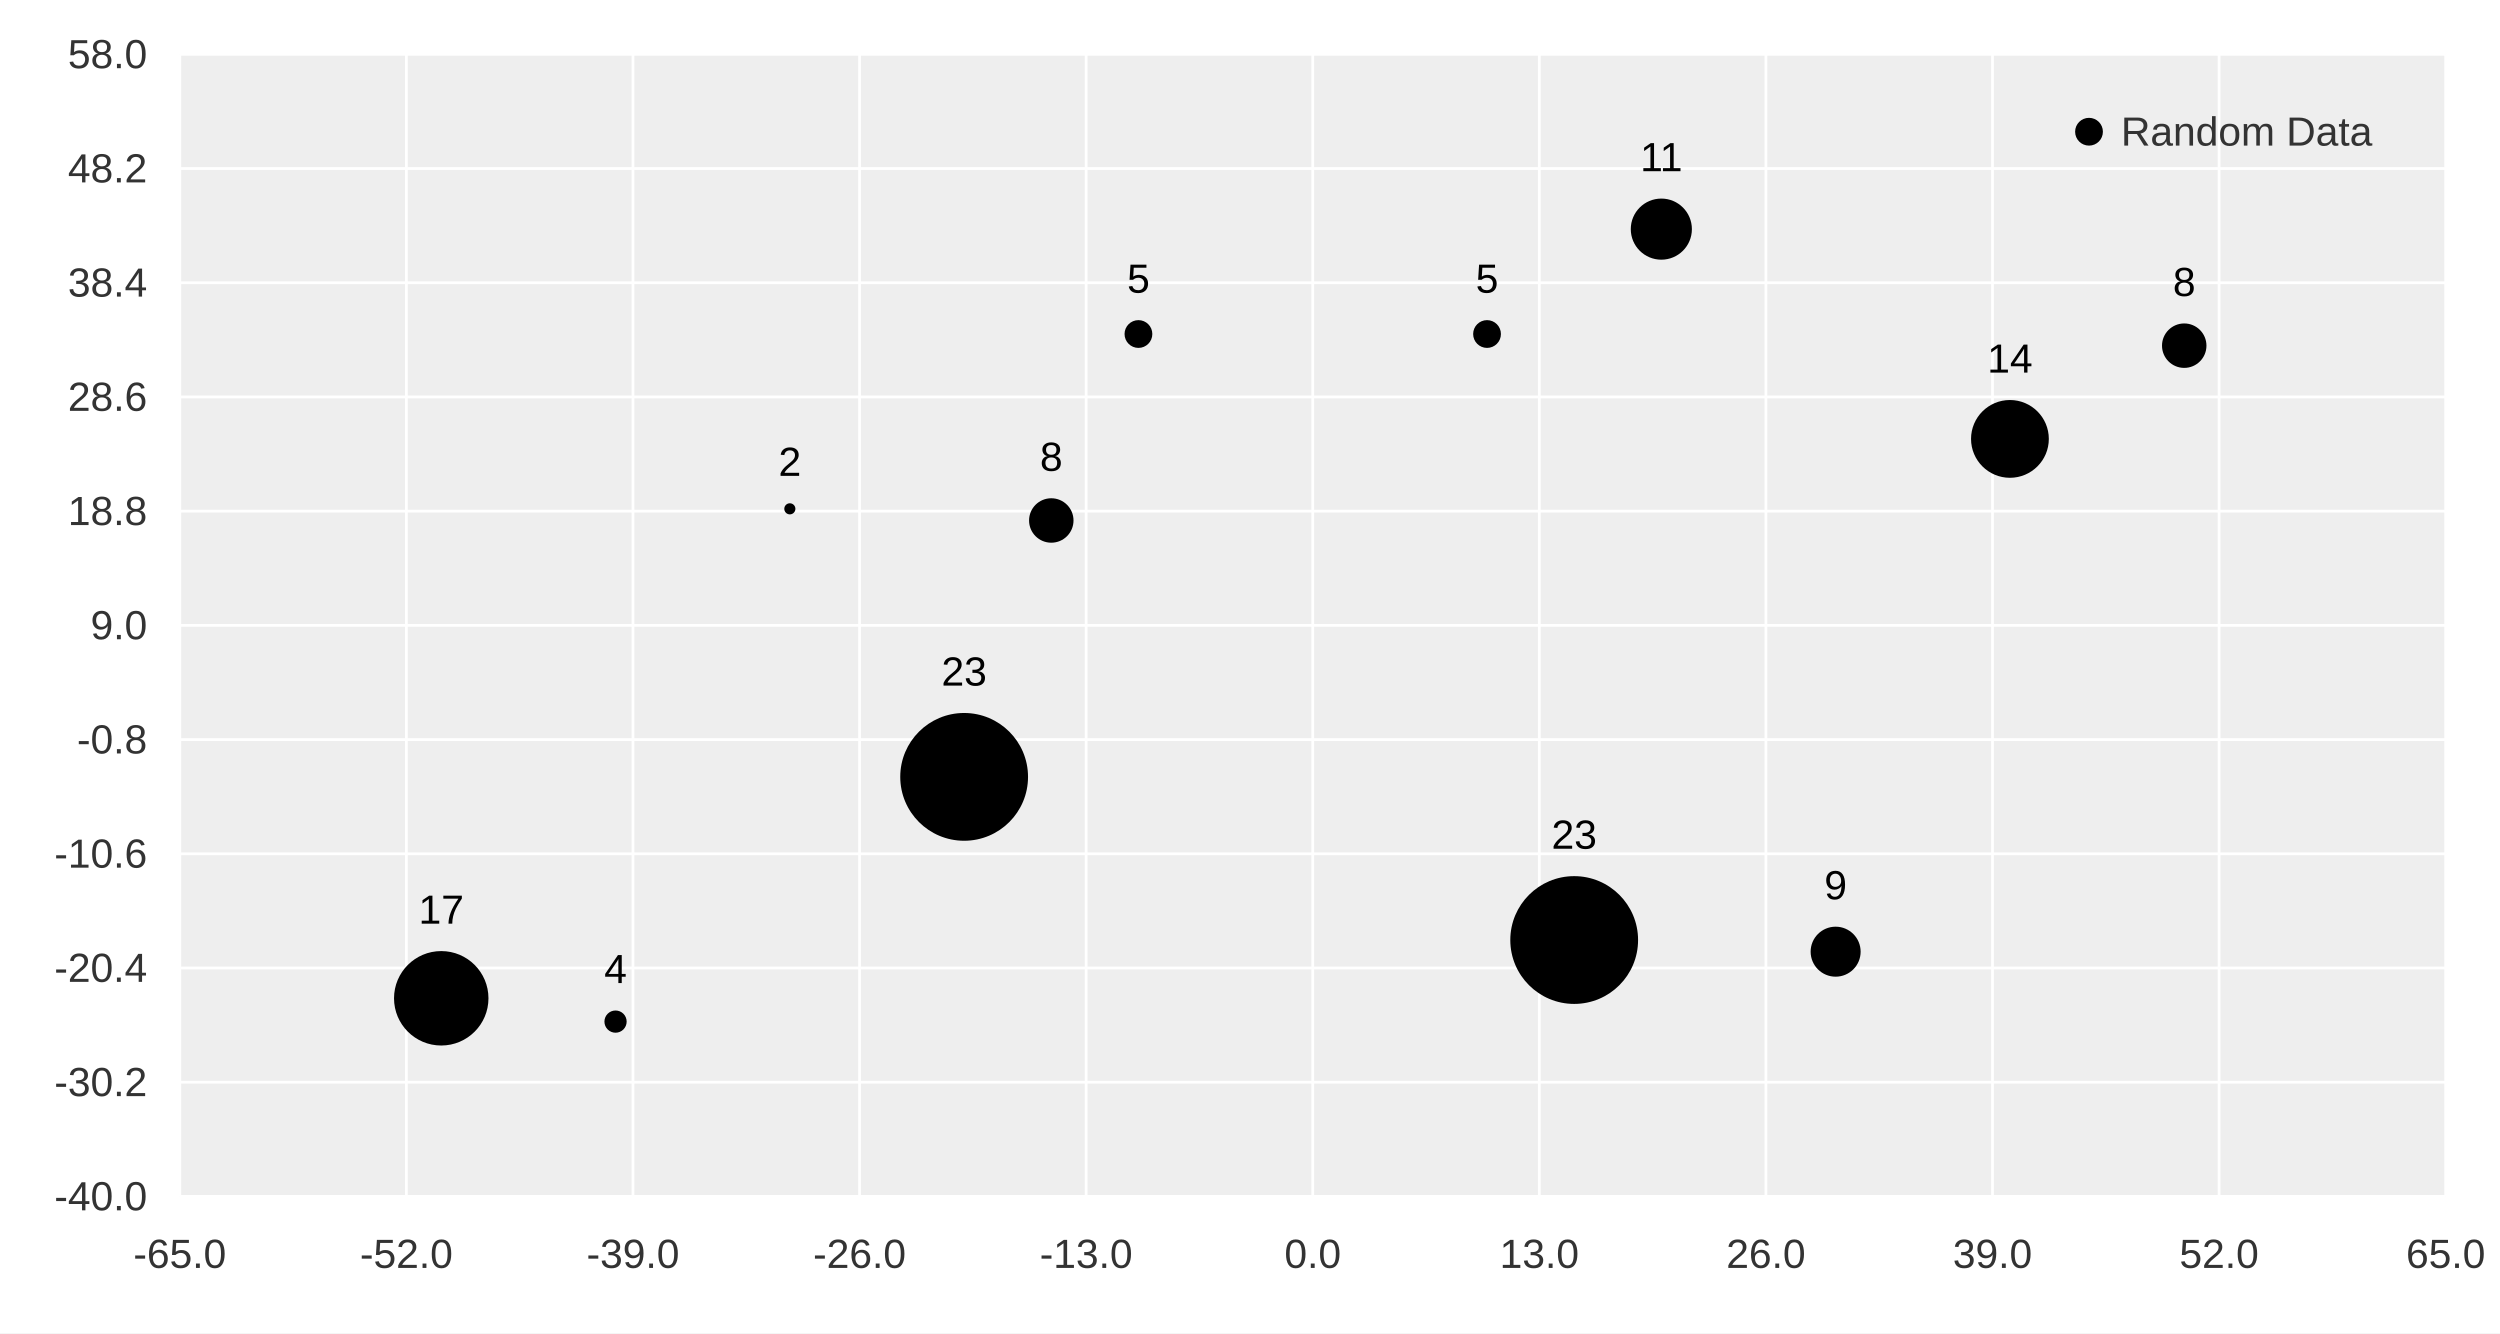
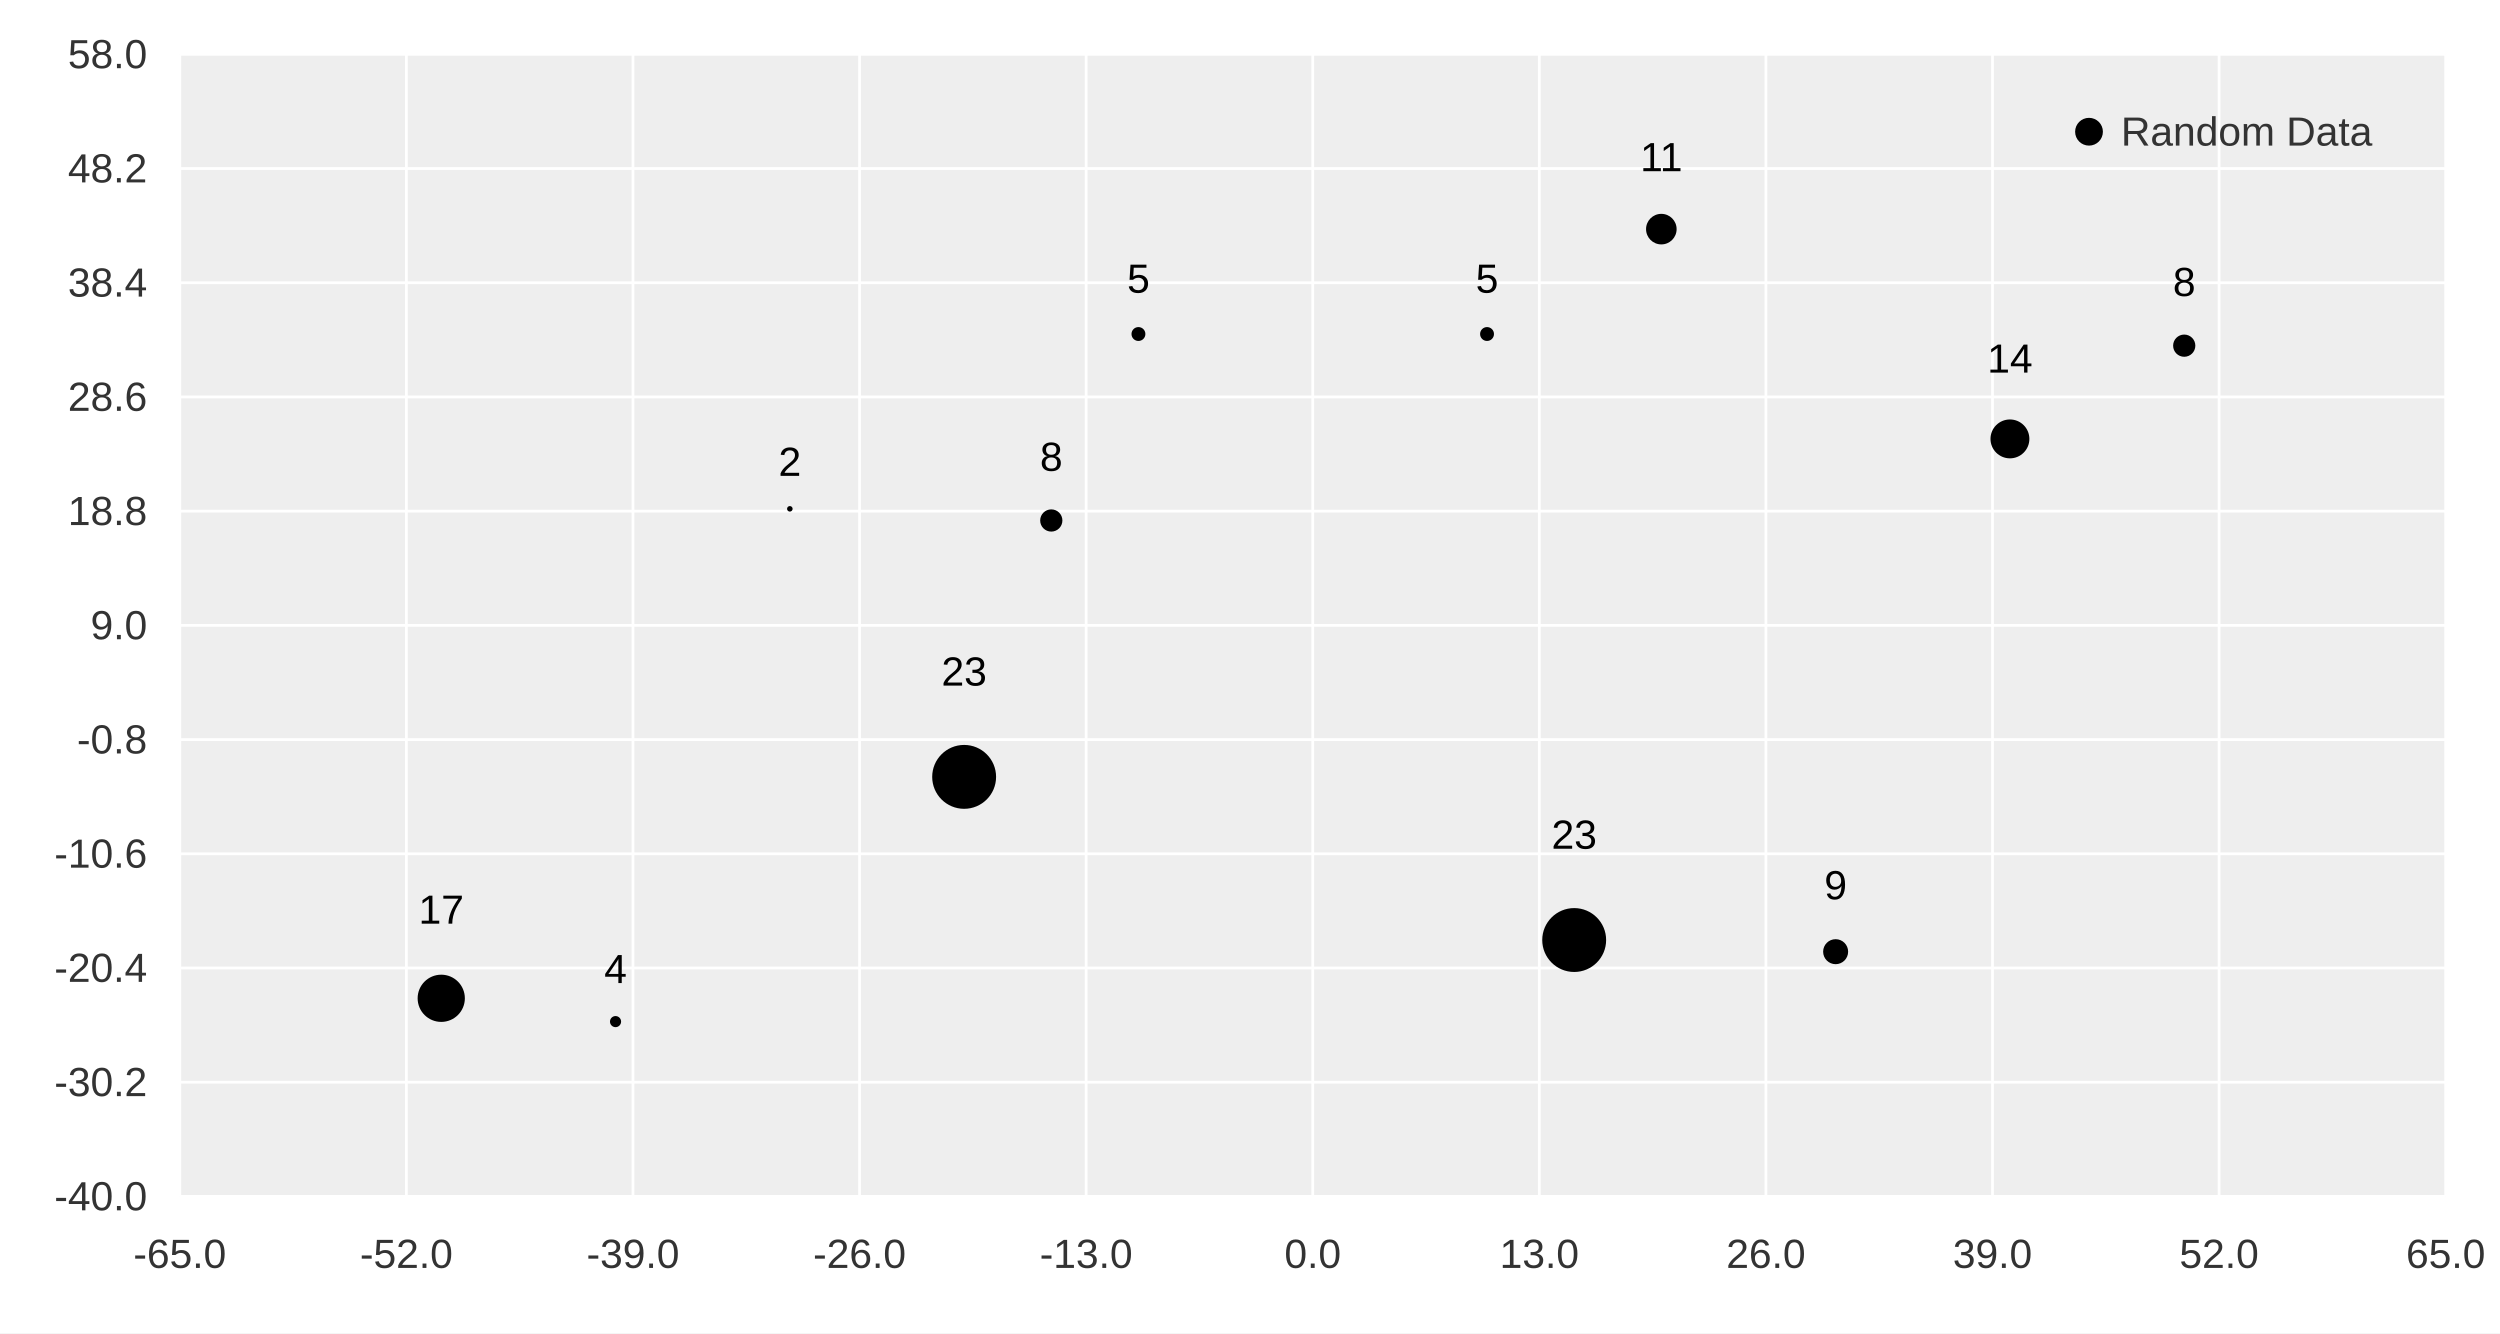
<svg xmlns="http://www.w3.org/2000/svg" width="900" height="480" viewBox="0 0 900 480">
  <rect width="900" height="480" fill="#ffffff" />
  <path fill="#eeeeee" d="M64.726 19.556 L880.444 19.556 L880.444 430.711 L64.726 430.711 L64.726 19.556 " />
  <path stroke-width="1" stroke="#ffffff" fill="none" d="M64.726 19.556 L64.726 430.711 " />
  <path stroke-width="1" stroke="#ffffff" fill="none" d="M146.298 19.556 L146.298 430.711 " />
  <path stroke-width="1" stroke="#ffffff" fill="none" d="M227.87 19.556 L227.87 430.711 " />
  <path stroke-width="1" stroke="#ffffff" fill="none" d="M309.442 19.556 L309.442 430.711 " />
  <path stroke-width="1" stroke="#ffffff" fill="none" d="M391.014 19.556 L391.014 430.711 " />
  <path stroke-width="1" stroke="#ffffff" fill="none" d="M472.585 19.556 L472.585 430.711 " />
  <path stroke-width="1" stroke="#ffffff" fill="none" d="M554.157 19.556 L554.157 430.711 " />
  <path stroke-width="1" stroke="#ffffff" fill="none" d="M635.729 19.556 L635.729 430.711 " />
  <path stroke-width="1" stroke="#ffffff" fill="none" d="M717.301 19.556 L717.301 430.711 " />
  <path stroke-width="1" stroke="#ffffff" fill="none" d="M798.873 19.556 L798.873 430.711 " />
  <path stroke-width="1" stroke="#ffffff" fill="none" d="M880.444 19.556 L880.444 430.711 " />
  <path stroke-width="1" stroke="#ffffff" fill="none" d="M64.726 430.711 L880.444 430.711 " />
  <path stroke-width="1" stroke="#ffffff" fill="none" d="M64.726 389.596 L880.444 389.596 " />
  <path stroke-width="1" stroke="#ffffff" fill="none" d="M64.726 348.48 L880.444 348.48 " />
  <path stroke-width="1" stroke="#ffffff" fill="none" d="M64.726 307.364 L880.444 307.364 " />
  <path stroke-width="1" stroke="#ffffff" fill="none" d="M64.726 266.249 L880.444 266.249 " />
  <path stroke-width="1" stroke="#ffffff" fill="none" d="M64.726 225.133 L880.444 225.133 " />
  <path stroke-width="1" stroke="#ffffff" fill="none" d="M64.726 184.018 L880.444 184.018 " />
  <path stroke-width="1" stroke="#ffffff" fill="none" d="M64.726 142.902 L880.444 142.902 " />
  <path stroke-width="1" stroke="#ffffff" fill="none" d="M64.726 101.787 L880.444 101.787 " />
  <path stroke-width="1" stroke="#ffffff" fill="none" d="M64.726 60.671 L880.444 60.671 " />
  <path stroke-width="1" stroke="#ffffff" fill="none" d="M64.726 19.556 L880.444 19.556 " />
-   <path fill="#000000" d="M540.333 120.247 M530.333 120.247 a5 5 0 1 0 10 0 a5 5 0 1 0 -10 0 " />
-   <path fill="#000000" d="M589.707 338.411 M543.707 338.411 a23 23 0 1 0 46 0 a23 23 0 1 0 -46 0 " />
-   <path fill="#000000" d="M609.081 82.487 M587.081 82.487 a11 11 0 1 0 22 0 a11 11 0 1 0 -22 0 " />
-   <path fill="#000000" d="M669.828 342.606 M651.828 342.606 a9 9 0 1 0 18 0 a9 9 0 1 0 -18 0 " />
-   <path fill="#000000" d="M737.576 158.006 M709.576 158.006 a14 14 0 1 0 28 0 a14 14 0 1 0 -28 0 " />
-   <path fill="#000000" d="M794.323 124.442 M778.323 124.442 a8 8 0 1 0 16 0 a8 8 0 1 0 -16 0 " />
-   <path fill="#000000" d="M414.838 120.247 M404.838 120.247 a5 5 0 1 0 10 0 a5 5 0 1 0 -10 0 " />
-   <path fill="#000000" d="M386.464 187.374 M370.464 187.374 a8 8 0 1 0 16 0 a8 8 0 1 0 -16 0 " />
-   <path fill="#000000" d="M370.09 279.674 M324.09 279.674 a23 23 0 1 0 46 0 a23 23 0 1 0 -46 0 " />
-   <path fill="#000000" d="M286.343 183.179 M282.343 183.179 a2 2 0 1 0 4 0 a2 2 0 1 0 -4 0 " />
-   <path fill="#000000" d="M225.595 367.779 M217.595 367.779 a4 4 0 1 0 8 0 a4 4 0 1 0 -8 0 " />
-   <path fill="#000000" d="M175.848 359.388 M141.848 359.388 a17 17 0 1 0 34 0 a17 17 0 1 0 -34 0 " />
+   <path fill="#000000" d="M537.833 120.247 M532.833 120.247 a2.5 2.5 0 1 0 5 0 a2.5 2.5 0 1 0 -5 0 " />
+   <path fill="#000000" d="M578.207 338.411 M555.207 338.411 a11.5 11.5 0 1 0 23 0 a11.5 11.5 0 1 0 -23 0 " />
+   <path fill="#000000" d="M603.581 82.487 M592.581 82.487 a5.5 5.5 0 1 0 11 0 a5.5 5.5 0 1 0 -11 0 " />
+   <path fill="#000000" d="M665.328 342.606 M656.328 342.606 a4.5 4.5 0 1 0 9 0 a4.5 4.5 0 1 0 -9 0 " />
+   <path fill="#000000" d="M730.576 158.006 M716.576 158.006 a7 7 0 1 0 14 0 a7 7 0 1 0 -14 0 " />
+   <path fill="#000000" d="M790.323 124.442 M782.323 124.442 a4 4 0 1 0 8 0 a4 4 0 1 0 -8 0 " />
+   <path fill="#000000" d="M412.338 120.247 M407.338 120.247 a2.5 2.5 0 1 0 5 0 a2.5 2.5 0 1 0 -5 0 " />
+   <path fill="#000000" d="M382.464 187.374 M374.464 187.374 a4 4 0 1 0 8 0 a4 4 0 1 0 -8 0 " />
+   <path fill="#000000" d="M358.59 279.674 M335.59 279.674 a11.5 11.5 0 1 0 23 0 a11.5 11.5 0 1 0 -23 0 " />
+   <path fill="#000000" d="M285.343 183.179 M283.343 183.179 a1 1 0 1 0 2 0 a1 1 0 1 0 -2 0 " />
+   <path fill="#000000" d="M223.595 367.779 M219.595 367.779 a2 2 0 1 0 4 0 a2 2 0 1 0 -4 0 " />
+   <path fill="#000000" d="M167.348 359.388 M150.348 359.388 a8.5 8.5 0 1 0 17 0 a8.5 8.5 0 1 0 -17 0 " />
  <text x="531.255" y="105.38" fill="#000000" font-size="14.667" font-family="Arial,Helvetica,'Helvetica Neue',sans-serif">5</text>
  <text x="558.55" y="305.544" fill="#000000" font-size="14.667" font-family="Arial,Helvetica,'Helvetica Neue',sans-serif">23</text>
  <text x="590.471" y="61.621" fill="#000000" font-size="14.667" font-family="Arial,Helvetica,'Helvetica Neue',sans-serif">11</text>
  <text x="656.75" y="323.74" fill="#000000" font-size="14.667" font-family="Arial,Helvetica,'Helvetica Neue',sans-serif">9</text>
  <text x="715.419" y="134.139" fill="#000000" font-size="14.667" font-family="Arial,Helvetica,'Helvetica Neue',sans-serif">14</text>
  <text x="782.245" y="106.576" fill="#000000" font-size="14.667" font-family="Arial,Helvetica,'Helvetica Neue',sans-serif">8</text>
  <text x="405.76" y="105.38" fill="#000000" font-size="14.667" font-family="Arial,Helvetica,'Helvetica Neue',sans-serif">5</text>
  <text x="374.386" y="169.507" fill="#000000" font-size="14.667" font-family="Arial,Helvetica,'Helvetica Neue',sans-serif">8</text>
  <text x="338.934" y="246.808" fill="#000000" font-size="14.667" font-family="Arial,Helvetica,'Helvetica Neue',sans-serif">23</text>
  <text x="280.265" y="171.312" fill="#000000" font-size="14.667" font-family="Arial,Helvetica,'Helvetica Neue',sans-serif">2</text>
  <text x="217.517" y="353.912" fill="#000000" font-size="14.667" font-family="Arial,Helvetica,'Helvetica Neue',sans-serif">4</text>
  <text x="150.691" y="332.522" fill="#000000" font-size="14.667" font-family="Arial,Helvetica,'Helvetica Neue',sans-serif">17</text>
  <path fill="#000000" d="M757.044 47.422 M747.044 47.422 a5 5 0 1 0 10 0 a5 5 0 1 0 -10 0 " />
  <text x="763.544" y="52.422" fill="#333333" font-size="14.667" font-family="Arial,Helvetica,'Helvetica Neue',sans-serif">Random Data</text>
  <path stroke-width="0" stroke="#333333" fill="none" d="M64.726 430.711 L880.444 430.711 " />
  <path stroke-width="0" stroke="#333333" fill="none" d="M64.726 425.378 L64.726 430.711 " />
  <path stroke-width="0" stroke="#333333" fill="none" d="M146.298 425.378 L146.298 430.711 " />
  <path stroke-width="0" stroke="#333333" fill="none" d="M227.87 425.378 L227.87 430.711 " />
  <path stroke-width="0" stroke="#333333" fill="none" d="M309.442 425.378 L309.442 430.711 " />
  <path stroke-width="0" stroke="#333333" fill="none" d="M391.014 425.378 L391.014 430.711 " />
  <path stroke-width="0" stroke="#333333" fill="none" d="M472.585 425.378 L472.585 430.711 " />
  <path stroke-width="0" stroke="#333333" fill="none" d="M554.157 425.378 L554.157 430.711 " />
  <path stroke-width="0" stroke="#333333" fill="none" d="M635.729 425.378 L635.729 430.711 " />
  <path stroke-width="0" stroke="#333333" fill="none" d="M717.301 425.378 L717.301 430.711 " />
  <path stroke-width="0" stroke="#333333" fill="none" d="M798.873 425.378 L798.873 430.711 " />
  <path stroke-width="0" stroke="#333333" fill="none" d="M880.444 425.378 L880.444 430.711 " />
  <text x="48.008" y="456.444" fill="#333333" font-size="14.667" font-family="Arial,Helvetica,'Helvetica Neue',sans-serif">-65.0</text>
  <text x="129.579" y="456.444" fill="#333333" font-size="14.667" font-family="Arial,Helvetica,'Helvetica Neue',sans-serif">-52.0</text>
  <text x="211.151" y="456.444" fill="#333333" font-size="14.667" font-family="Arial,Helvetica,'Helvetica Neue',sans-serif">-39.0</text>
  <text x="292.723" y="456.444" fill="#333333" font-size="14.667" font-family="Arial,Helvetica,'Helvetica Neue',sans-serif">-26.0</text>
  <text x="374.295" y="456.444" fill="#333333" font-size="14.667" font-family="Arial,Helvetica,'Helvetica Neue',sans-serif">-13.0</text>
  <text x="462.39" y="456.444" fill="#333333" font-size="14.667" font-family="Arial,Helvetica,'Helvetica Neue',sans-serif">0.0</text>
  <text x="539.884" y="456.444" fill="#333333" font-size="14.667" font-family="Arial,Helvetica,'Helvetica Neue',sans-serif">13.0</text>
  <text x="621.456" y="456.444" fill="#333333" font-size="14.667" font-family="Arial,Helvetica,'Helvetica Neue',sans-serif">26.0</text>
  <text x="703.027" y="456.444" fill="#333333" font-size="14.667" font-family="Arial,Helvetica,'Helvetica Neue',sans-serif">39.0</text>
  <text x="784.599" y="456.444" fill="#333333" font-size="14.667" font-family="Arial,Helvetica,'Helvetica Neue',sans-serif">52.0</text>
  <text x="866.171" y="456.444" fill="#333333" font-size="14.667" font-family="Arial,Helvetica,'Helvetica Neue',sans-serif">65.0</text>
  <path stroke-width="0" stroke="#333333" fill="none" d="M64.726 19.556 L64.726 430.711 " />
  <path stroke-width="0" stroke="#333333" fill="none" d="M64.726 430.711 L70.06 430.711 " />
  <path stroke-width="0" stroke="#333333" fill="none" d="M64.726 389.596 L70.06 389.596 " />
  <path stroke-width="0" stroke="#333333" fill="none" d="M64.726 348.48 L70.06 348.48 " />
  <path stroke-width="0" stroke="#333333" fill="none" d="M64.726 307.364 L70.06 307.364 " />
  <path stroke-width="0" stroke="#333333" fill="none" d="M64.726 266.249 L70.06 266.249 " />
  <path stroke-width="0" stroke="#333333" fill="none" d="M64.726 225.133 L70.06 225.133 " />
  <path stroke-width="0" stroke="#333333" fill="none" d="M64.726 184.018 L70.06 184.018 " />
  <path stroke-width="0" stroke="#333333" fill="none" d="M64.726 142.902 L70.06 142.902 " />
  <path stroke-width="0" stroke="#333333" fill="none" d="M64.726 101.787 L70.06 101.787 " />
  <path stroke-width="0" stroke="#333333" fill="none" d="M64.726 60.671 L70.06 60.671 " />
  <path stroke-width="0" stroke="#333333" fill="none" d="M64.726 19.556 L70.06 19.556 " />
  <text x="19.556" y="435.711" fill="#333333" font-size="14.667" font-family="Arial,Helvetica,'Helvetica Neue',sans-serif">-40.0</text>
  <text x="19.556" y="394.596" fill="#333333" font-size="14.667" font-family="Arial,Helvetica,'Helvetica Neue',sans-serif">-30.2</text>
  <text x="19.556" y="353.48" fill="#333333" font-size="14.667" font-family="Arial,Helvetica,'Helvetica Neue',sans-serif">-20.4</text>
  <text x="19.556" y="312.364" fill="#333333" font-size="14.667" font-family="Arial,Helvetica,'Helvetica Neue',sans-serif">-10.6</text>
  <text x="27.712" y="271.249" fill="#333333" font-size="14.667" font-family="Arial,Helvetica,'Helvetica Neue',sans-serif">-0.8</text>
  <text x="32.602" y="230.133" fill="#333333" font-size="14.667" font-family="Arial,Helvetica,'Helvetica Neue',sans-serif">9.0</text>
  <text x="24.446" y="189.018" fill="#333333" font-size="14.667" font-family="Arial,Helvetica,'Helvetica Neue',sans-serif">18.8</text>
  <text x="24.446" y="147.902" fill="#333333" font-size="14.667" font-family="Arial,Helvetica,'Helvetica Neue',sans-serif">28.6</text>
  <text x="24.446" y="106.787" fill="#333333" font-size="14.667" font-family="Arial,Helvetica,'Helvetica Neue',sans-serif">38.4</text>
  <text x="24.446" y="65.671" fill="#333333" font-size="14.667" font-family="Arial,Helvetica,'Helvetica Neue',sans-serif">48.2</text>
  <text x="24.446" y="24.556" fill="#333333" font-size="14.667" font-family="Arial,Helvetica,'Helvetica Neue',sans-serif">58.0</text>
</svg>
